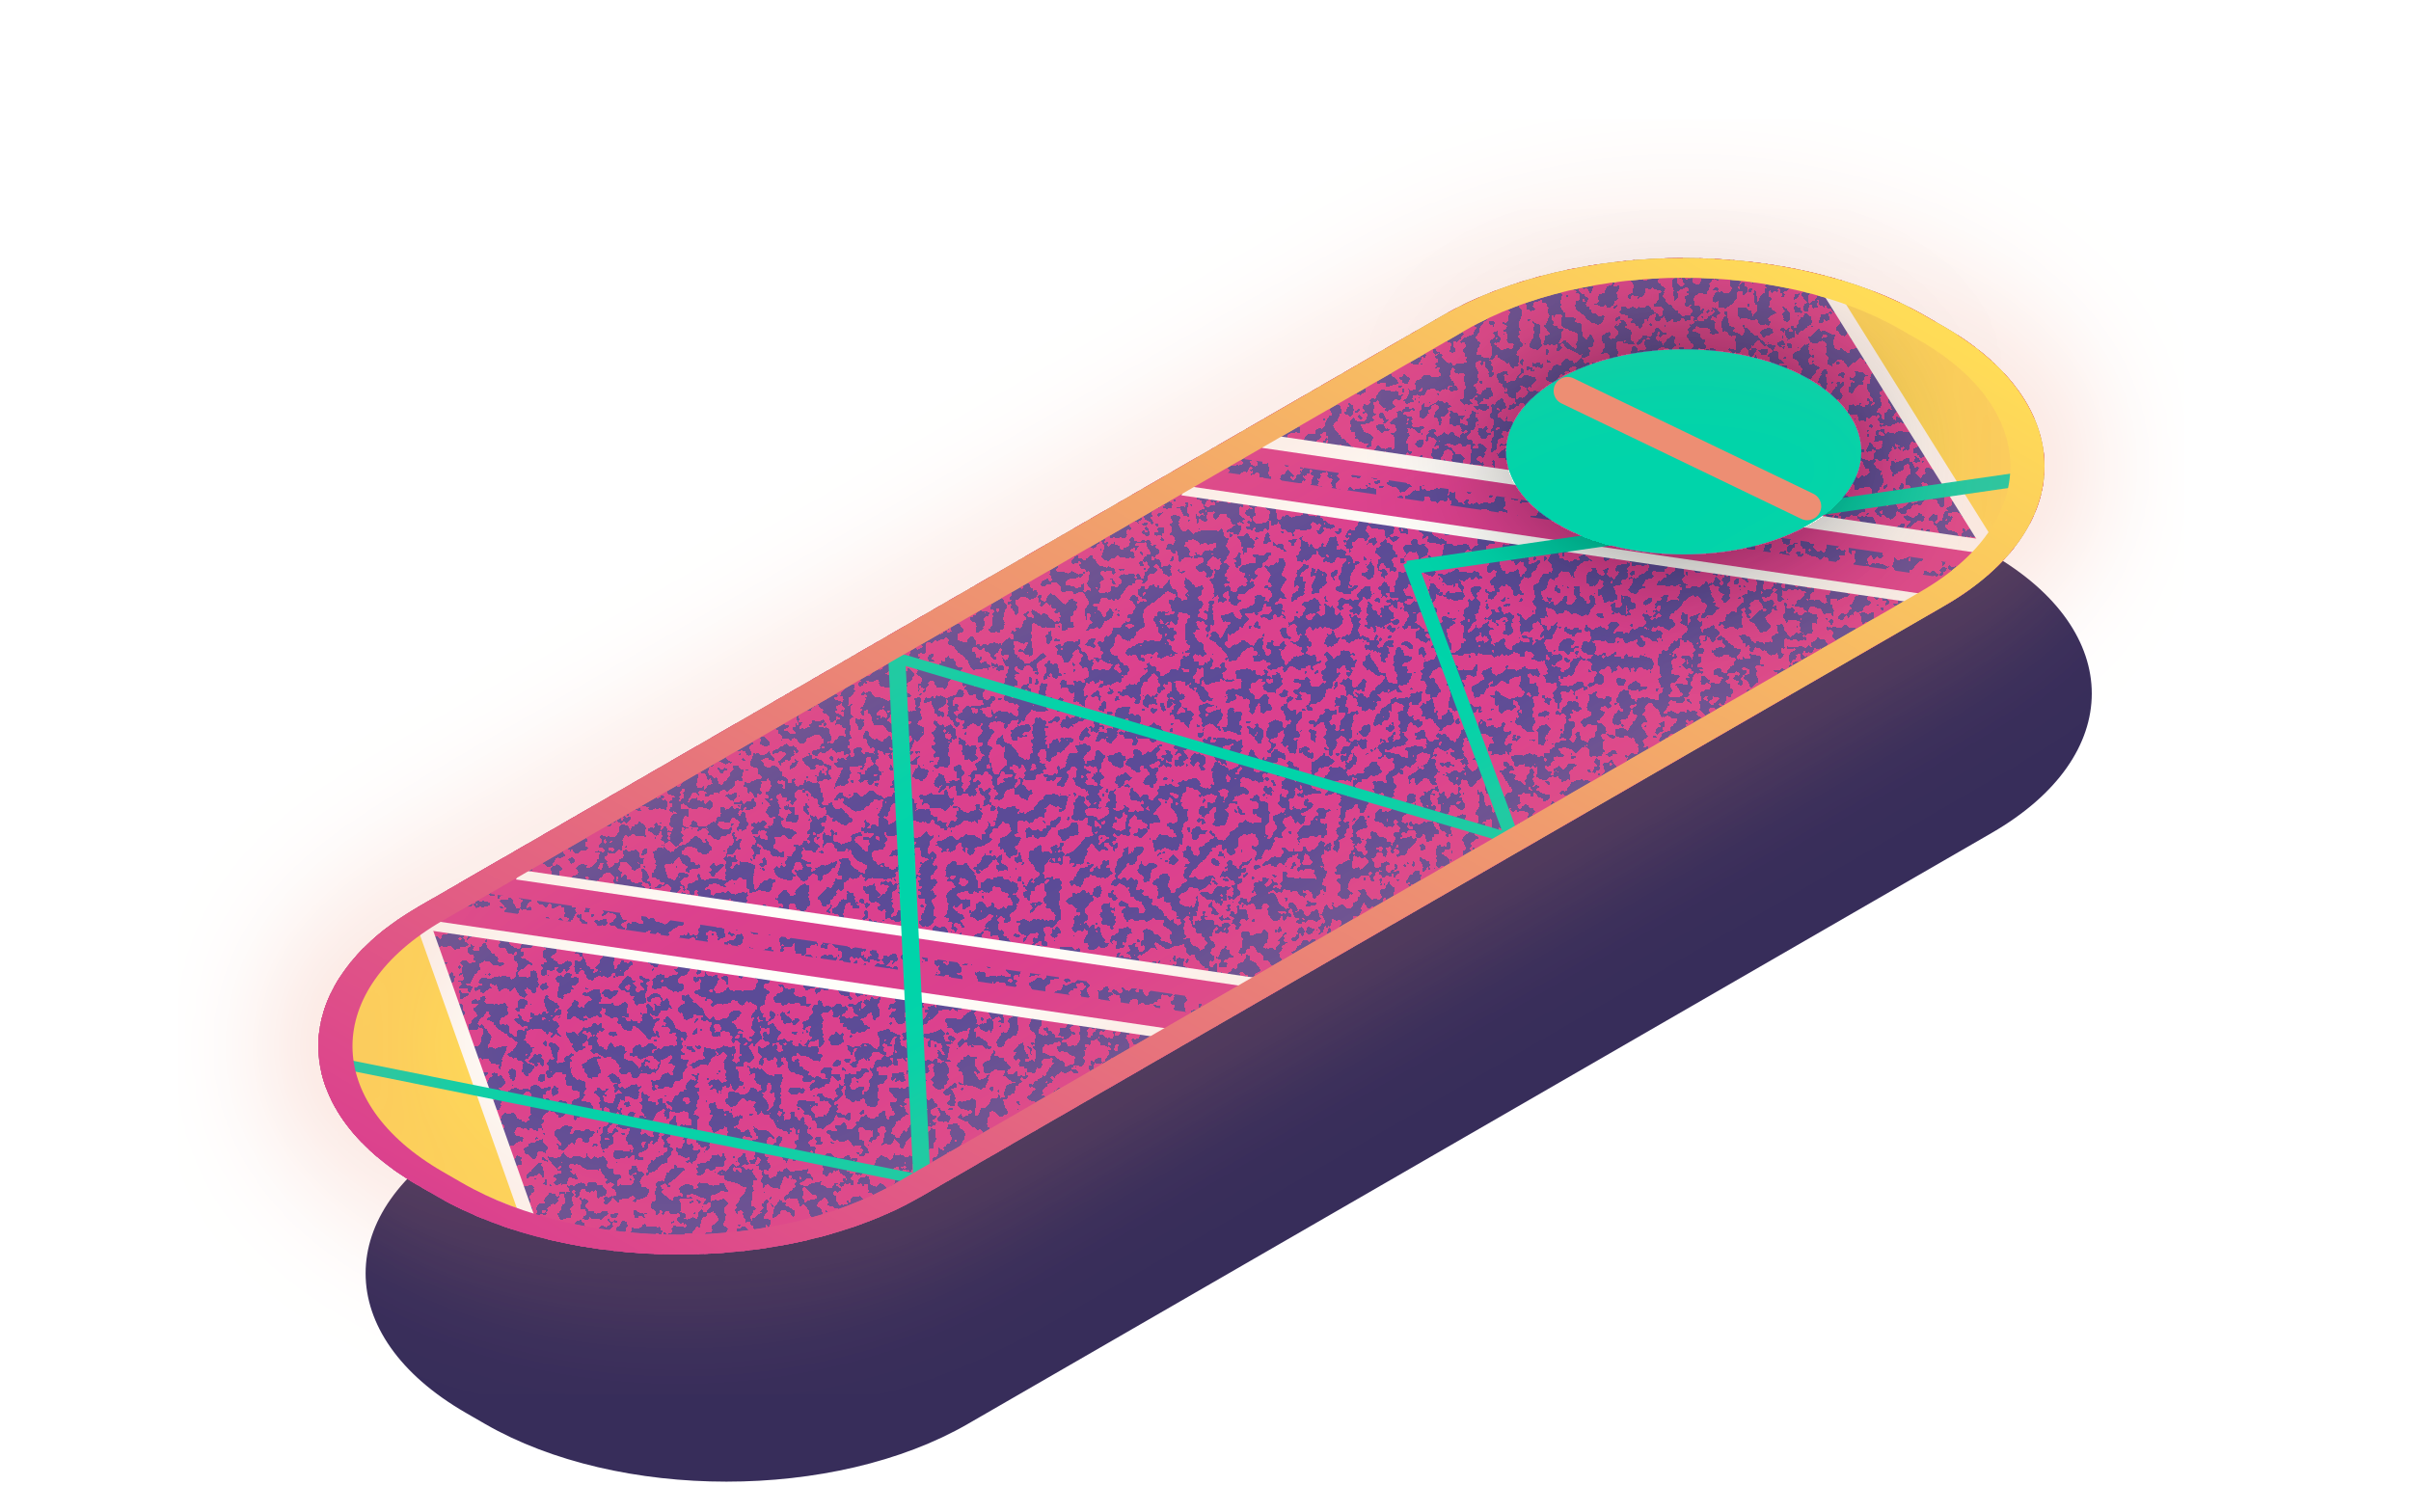
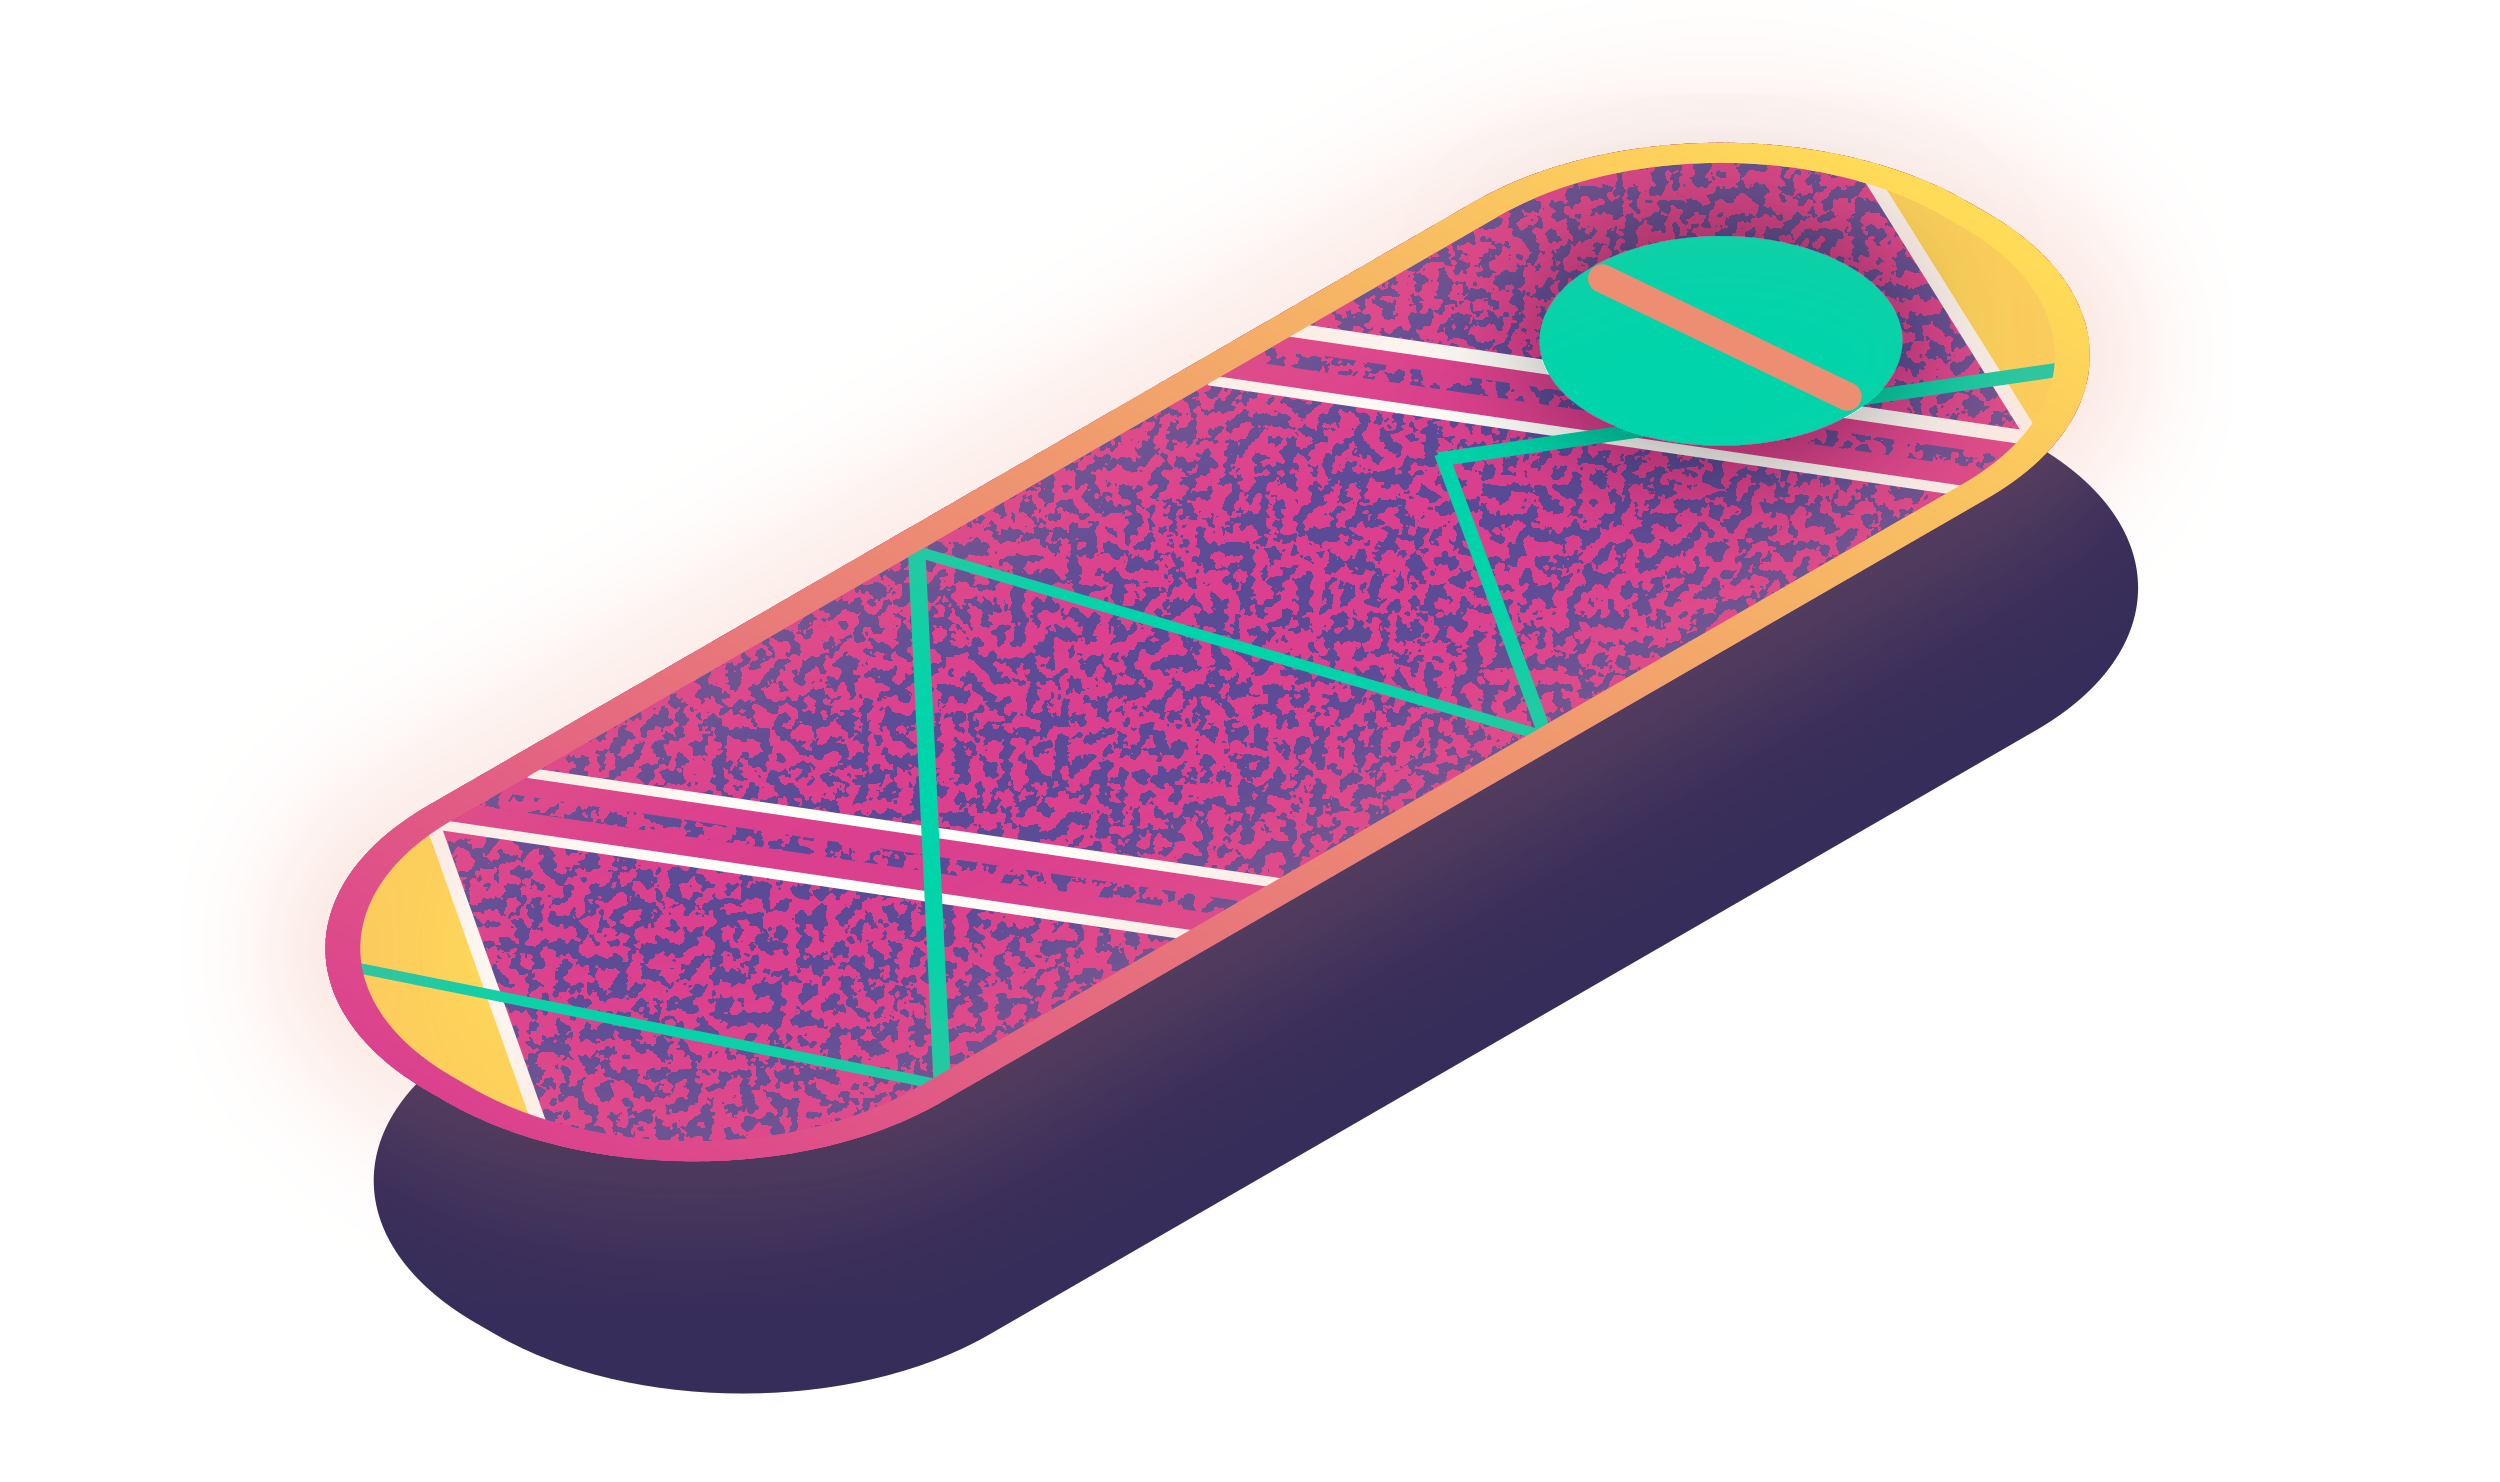
- <svg xmlns="http://www.w3.org/2000/svg" width="346" height="217" viewBox="0 0 346 217" fill="none">
-   <rect x="3.464" width="245.675" height="79.225" rx="38" transform="matrix(0.866044 -0.499967 0.866044 0.499967 32.6401 184.491)" fill="#372D5A" stroke="#372D5A" stroke-width="4" />
-   <g filter="url(#filter0_n_124_108)">
-     <rect width="249.675" height="83.225" rx="40" transform="matrix(0.866044 -0.499967 0.866044 0.499967 25.3934 150.152)" fill="#5B4B97" />
-     <rect x="3.464" width="245.675" height="79.225" rx="38" transform="matrix(0.866044 -0.499967 0.866044 0.499967 25.8575 151.884)" stroke="url(#paint0_linear_124_108)" stroke-width="4" />
+ <svg xmlns="http://www.w3.org/2000/svg" width="351" height="208" viewBox="0 0 351 208" fill="none">
+   <rect x="3.464" width="245.675" height="79.225" rx="38" transform="matrix(0.866044 -0.499967 0.866044 0.499967 32.6401 167.491)" fill="#372D5A" stroke="#372D5A" stroke-width="4" />
+   <g filter="url(#filter0_n_349_209)">
+     <rect width="249.675" height="83.225" rx="40" transform="matrix(0.866044 -0.499967 0.866044 0.499967 25.3934 133.152)" fill="#5B4B97" />
+     <rect x="3.464" width="245.675" height="79.225" rx="38" transform="matrix(0.866044 -0.499967 0.866044 0.499967 25.8575 134.884)" stroke="url(#paint0_linear_349_209)" stroke-width="4" />
  </g>
-   <line y1="-2" x2="89.563" y2="-2" transform="matrix(1.18701 0.174219 -0.301782 0.685261 63.2336 132.469)" stroke="#DB408E" stroke-width="4" />
-   <line y1="-2" x2="89.563" y2="-2" transform="matrix(1.18701 0.174219 -0.301782 0.685261 70.441 128.307)" stroke="#DB408E" stroke-width="4" />
-   <line y1="-1" x2="89.563" y2="-1" transform="matrix(1.18701 0.174219 -0.301782 0.685261 74.0448 126.227)" stroke="#FEFEFA" stroke-width="2" />
-   <line y1="-1" x2="89.563" y2="-1" transform="matrix(1.18701 0.174219 -0.301782 0.685261 61.4316 133.509)" stroke="#FEFEFA" stroke-width="2" />
-   <path d="M75.847 175.118L60.531 131.948C52.134 137.268 49.504 141.859 48.818 153.273C54.053 164.583 60.016 169.296 75.847 175.118Z" fill="#FFDC57" stroke="#FEFEFA" stroke-width="2" />
-   <line y1="-2" x2="89.563" y2="-2" transform="matrix(1.18701 0.174219 -0.301782 0.685261 171.348 70.0541)" stroke="#DB408E" stroke-width="4" />
-   <line y1="-2" x2="89.563" y2="-2" transform="matrix(1.18701 0.174219 -0.301782 0.685261 178.556 65.8929)" stroke="#DB408E" stroke-width="4" />
-   <path d="M181.259 63.292L287.571 78.896" stroke="#FEFEFA" stroke-width="2" />
-   <path d="M285.769 78.896L262.345 41.447C275.204 45.909 280.837 49.264 287.571 57.051C291.801 66.481 291.094 71.204 285.769 78.896Z" fill="#FFDC57" stroke="#FEFEFA" stroke-width="2" />
-   <line y1="-1" x2="89.563" y2="-1" transform="matrix(1.18701 0.174219 -0.301782 0.685261 169.546 71.094)" stroke="#FEFEFA" stroke-width="2" />
-   <line y1="-1" x2="105.969" y2="-1" transform="matrix(-0.0340084 -0.706788 1.2243 -0.019633 133.508 168.877)" stroke="#00D4AA" stroke-width="2" />
-   <line y1="-1" x2="80.931" y2="-1" transform="matrix(-1.09098 -0.321338 0.556622 -0.629823 218.198 119.986)" stroke="#00D4AA" stroke-width="2" />
-   <path d="M216.951 120.137L202.341 80.665" stroke="#00D4AA" stroke-width="2" />
-   <path d="M290.583 68.687L201.98 81.497" stroke="#00D4AA" stroke-width="2" />
-   <line y1="-1" x2="71.653" y2="-1" transform="matrix(-1.15679 -0.232284 0.402363 -0.667817 133.508 168.877)" stroke="#00D4AA" stroke-width="2" />
-   <g filter="url(#filter1_d_124_108)">
-     <path d="M259.641 54.45C269.593 60.196 269.593 69.51 259.641 75.255C249.69 81 233.555 81 223.603 75.255C213.652 69.51 213.652 60.196 223.603 54.45C233.555 48.705 249.69 48.705 259.641 54.45Z" fill="#00D4AA" />
+   <line y1="-2" x2="89.563" y2="-2" transform="matrix(1.18701 0.174219 -0.301782 0.685261 63.2336 115.469)" stroke="#DB408E" stroke-width="4" />
+   <line y1="-2" x2="89.563" y2="-2" transform="matrix(1.18701 0.174219 -0.301782 0.685261 70.441 111.307)" stroke="#DB408E" stroke-width="4" />
+   <line y1="-1" x2="89.563" y2="-1" transform="matrix(1.18701 0.174219 -0.301782 0.685261 74.0448 109.227)" stroke="#FEFEFA" stroke-width="2" />
+   <line y1="-1" x2="89.563" y2="-1" transform="matrix(1.18701 0.174219 -0.301782 0.685261 61.4316 116.509)" stroke="#FEFEFA" stroke-width="2" />
+   <path d="M75.847 158.118L60.531 114.948C52.134 120.268 49.504 124.859 48.818 136.273C54.053 147.583 60.016 152.296 75.847 158.118Z" fill="#FFDC57" stroke="#FEFEFA" stroke-width="2" />
+   <line y1="-2" x2="89.563" y2="-2" transform="matrix(1.18701 0.174219 -0.301782 0.685261 171.348 53.0541)" stroke="#DB408E" stroke-width="4" />
+   <line y1="-2" x2="89.563" y2="-2" transform="matrix(1.18701 0.174219 -0.301782 0.685261 178.556 48.8929)" stroke="#DB408E" stroke-width="4" />
+   <path d="M181.259 46.292L287.571 61.896" stroke="#FEFEFA" stroke-width="2" />
+   <path d="M285.77 61.896L262.345 24.447C275.205 28.909 280.837 32.264 287.572 40.051C291.801 49.481 291.094 54.205 285.77 61.896Z" fill="#FFDC57" stroke="#FEFEFA" stroke-width="2" />
+   <line y1="-1" x2="89.563" y2="-1" transform="matrix(1.18701 0.174219 -0.301782 0.685261 169.546 54.094)" stroke="#FEFEFA" stroke-width="2" />
+   <line y1="-1" x2="105.969" y2="-1" transform="matrix(-0.0340084 -0.706788 1.2243 -0.019633 133.508 151.877)" stroke="#00D4AA" stroke-width="2" />
+   <line y1="-1" x2="80.931" y2="-1" transform="matrix(-1.09098 -0.321338 0.556622 -0.629823 218.198 102.986)" stroke="#00D4AA" stroke-width="2" />
+   <path d="M216.951 103.137L202.341 63.664" stroke="#00D4AA" stroke-width="2" />
+   <path d="M290.583 51.687L201.981 64.497" stroke="#00D4AA" stroke-width="2" />
+   <line y1="-1" x2="71.653" y2="-1" transform="matrix(-1.15679 -0.232284 0.402363 -0.667817 133.508 151.877)" stroke="#00D4AA" stroke-width="2" />
+   <g filter="url(#filter1_d_349_209)">
+     <path d="M259.641 37.45C269.593 43.196 269.593 52.51 259.641 58.255C249.69 64 233.555 64 223.603 58.255C213.652 52.51 213.652 43.196 223.603 37.45C233.555 31.705 249.69 31.705 259.641 37.45Z" fill="#00D4AA" />
  </g>
-   <path d="M224.959 56.102L259.36 72.666" stroke="#ED8E73" stroke-width="4" stroke-linecap="round" />
-   <g filter="url(#filter2_d_124_108)">
-     <rect x="3.464" width="245.675" height="79.225" rx="38" transform="matrix(0.866044 -0.499967 0.866044 0.499967 25.8575 151.884)" stroke="url(#paint1_linear_124_108)" stroke-width="4" />
+   <path d="M224.959 39.102L259.36 55.666" stroke="#ED8E73" stroke-width="4" stroke-linecap="round" />
+   <g filter="url(#filter2_d_349_209)">
+     <rect x="3.464" width="245.675" height="79.225" rx="38" transform="matrix(0.866044 -0.499967 0.866044 0.499967 25.8575 134.884)" stroke="url(#paint1_linear_349_209)" stroke-width="4" />
  </g>
  <defs>
-     <filter id="filter0_n_124_108" x="45.686" y="37.038" width="247.72" height="143.009" filterUnits="userSpaceOnUse" color-interpolation-filters="sRGB">
+     <filter id="filter0_n_349_209" x="45.686" y="20.038" width="247.72" height="143.009" filterUnits="userSpaceOnUse" color-interpolation-filters="sRGB">
      <feFlood flood-opacity="0" result="BackgroundImageFix" />
      <feBlend mode="normal" in="SourceGraphic" in2="BackgroundImageFix" result="shape" />
      <feTurbulence type="fractalNoise" baseFrequency="0.5 0.5" stitchTiles="stitch" numOctaves="3" result="noise" seed="121" />
      <feColorMatrix in="noise" type="luminanceToAlpha" result="alphaNoise" />
      <feComponentTransfer in="alphaNoise" result="coloredNoise1">
        <feFuncA type="discrete" tableValues="1 1 1 1 1 1 1 1 1 1 1 1 1 1 1 1 1 1 1 1 1 1 1 1 1 1 1 1 1 1 1 1 1 1 1 1 1 1 1 1 1 1 1 1 1 1 1 1 1 1 1 0 0 0 0 0 0 0 0 0 0 0 0 0 0 0 0 0 0 0 0 0 0 0 0 0 0 0 0 0 0 0 0 0 0 0 0 0 0 0 0 0 0 0 0 0 0 0 0 0 " />
      </feComponentTransfer>
      <feComposite operator="in" in2="shape" in="coloredNoise1" result="noise1Clipped" />
      <feFlood flood-color="#DB408E" result="color1Flood" />
      <feComposite operator="in" in2="noise1Clipped" in="color1Flood" result="color1" />
-       <feMerge result="effect1_noise_124_108">
+       <feMerge result="effect1_noise_349_209">
        <feMergeNode in="shape" />
        <feMergeNode in="color1" />
      </feMerge>
    </filter>
-     <filter id="filter1_d_124_108" x="196.139" y="30.142" width="90.966" height="69.423" filterUnits="userSpaceOnUse" color-interpolation-filters="sRGB">
+     <filter id="filter1_d_349_209" x="196.139" y="13.142" width="90.966" height="69.423" filterUnits="userSpaceOnUse" color-interpolation-filters="sRGB">
      <feFlood flood-opacity="0" result="BackgroundImageFix" />
      <feColorMatrix in="SourceAlpha" type="matrix" values="0 0 0 0 0 0 0 0 0 0 0 0 0 0 0 0 0 0 127 0" result="hardAlpha" />
      <feOffset />
      <feGaussianBlur stdDeviation="10" />
      <feComposite in2="hardAlpha" operator="out" />
      <feColorMatrix type="matrix" values="0 0 0 0 0 0 0 0 0 0 0 0 0 0 0 0 0 0 0.5 0" />
-       <feBlend mode="normal" in2="BackgroundImageFix" result="effect1_dropShadow_124_108" />
-       <feBlend mode="normal" in="SourceGraphic" in2="effect1_dropShadow_124_108" result="shape" />
+       <feBlend mode="normal" in2="BackgroundImageFix" result="effect1_dropShadow_349_209" />
+       <feBlend mode="normal" in="SourceGraphic" in2="effect1_dropShadow_349_209" result="shape" />
    </filter>
-     <filter id="filter2_d_124_108" x="25.686" y="17.038" width="287.72" height="183.009" filterUnits="userSpaceOnUse" color-interpolation-filters="sRGB">
+     <filter id="filter2_d_349_209" x="25.686" y="0.038" width="287.72" height="183.009" filterUnits="userSpaceOnUse" color-interpolation-filters="sRGB">
      <feFlood flood-opacity="0" result="BackgroundImageFix" />
      <feColorMatrix in="SourceAlpha" type="matrix" values="0 0 0 0 0 0 0 0 0 0 0 0 0 0 0 0 0 0 127 0" result="hardAlpha" />
      <feOffset />
      <feGaussianBlur stdDeviation="10" />
      <feColorMatrix type="matrix" values="0 0 0 0 0.929 0 0 0 0 0.557 0 0 0 0 0.451 0 0 0 1 0" />
-       <feBlend mode="normal" in2="BackgroundImageFix" result="effect1_dropShadow_124_108" />
-       <feBlend mode="normal" in="SourceGraphic" in2="effect1_dropShadow_124_108" result="shape" />
+       <feBlend mode="normal" in2="BackgroundImageFix" result="effect1_dropShadow_349_209" />
+       <feBlend mode="normal" in="SourceGraphic" in2="effect1_dropShadow_349_209" result="shape" />
    </filter>
-     <linearGradient id="paint0_linear_124_108" x1="249.675" y1="41.612" x2="1.1368e-06" y2="41.612" gradientUnits="userSpaceOnUse">
+     <linearGradient id="paint0_linear_349_209" x1="249.675" y1="41.612" x2="1.1368e-06" y2="41.612" gradientUnits="userSpaceOnUse">
      <stop stop-color="#FFDC57" />
      <stop offset="1" stop-color="#DB408E" />
    </linearGradient>
-     <linearGradient id="paint1_linear_124_108" x1="249.675" y1="41.612" x2="1.1368e-06" y2="41.612" gradientUnits="userSpaceOnUse">
+     <linearGradient id="paint1_linear_349_209" x1="249.675" y1="41.612" x2="1.1368e-06" y2="41.612" gradientUnits="userSpaceOnUse">
      <stop stop-color="#FFDC57" />
      <stop offset="1" stop-color="#DB408E" />
    </linearGradient>
  </defs>
</svg>
